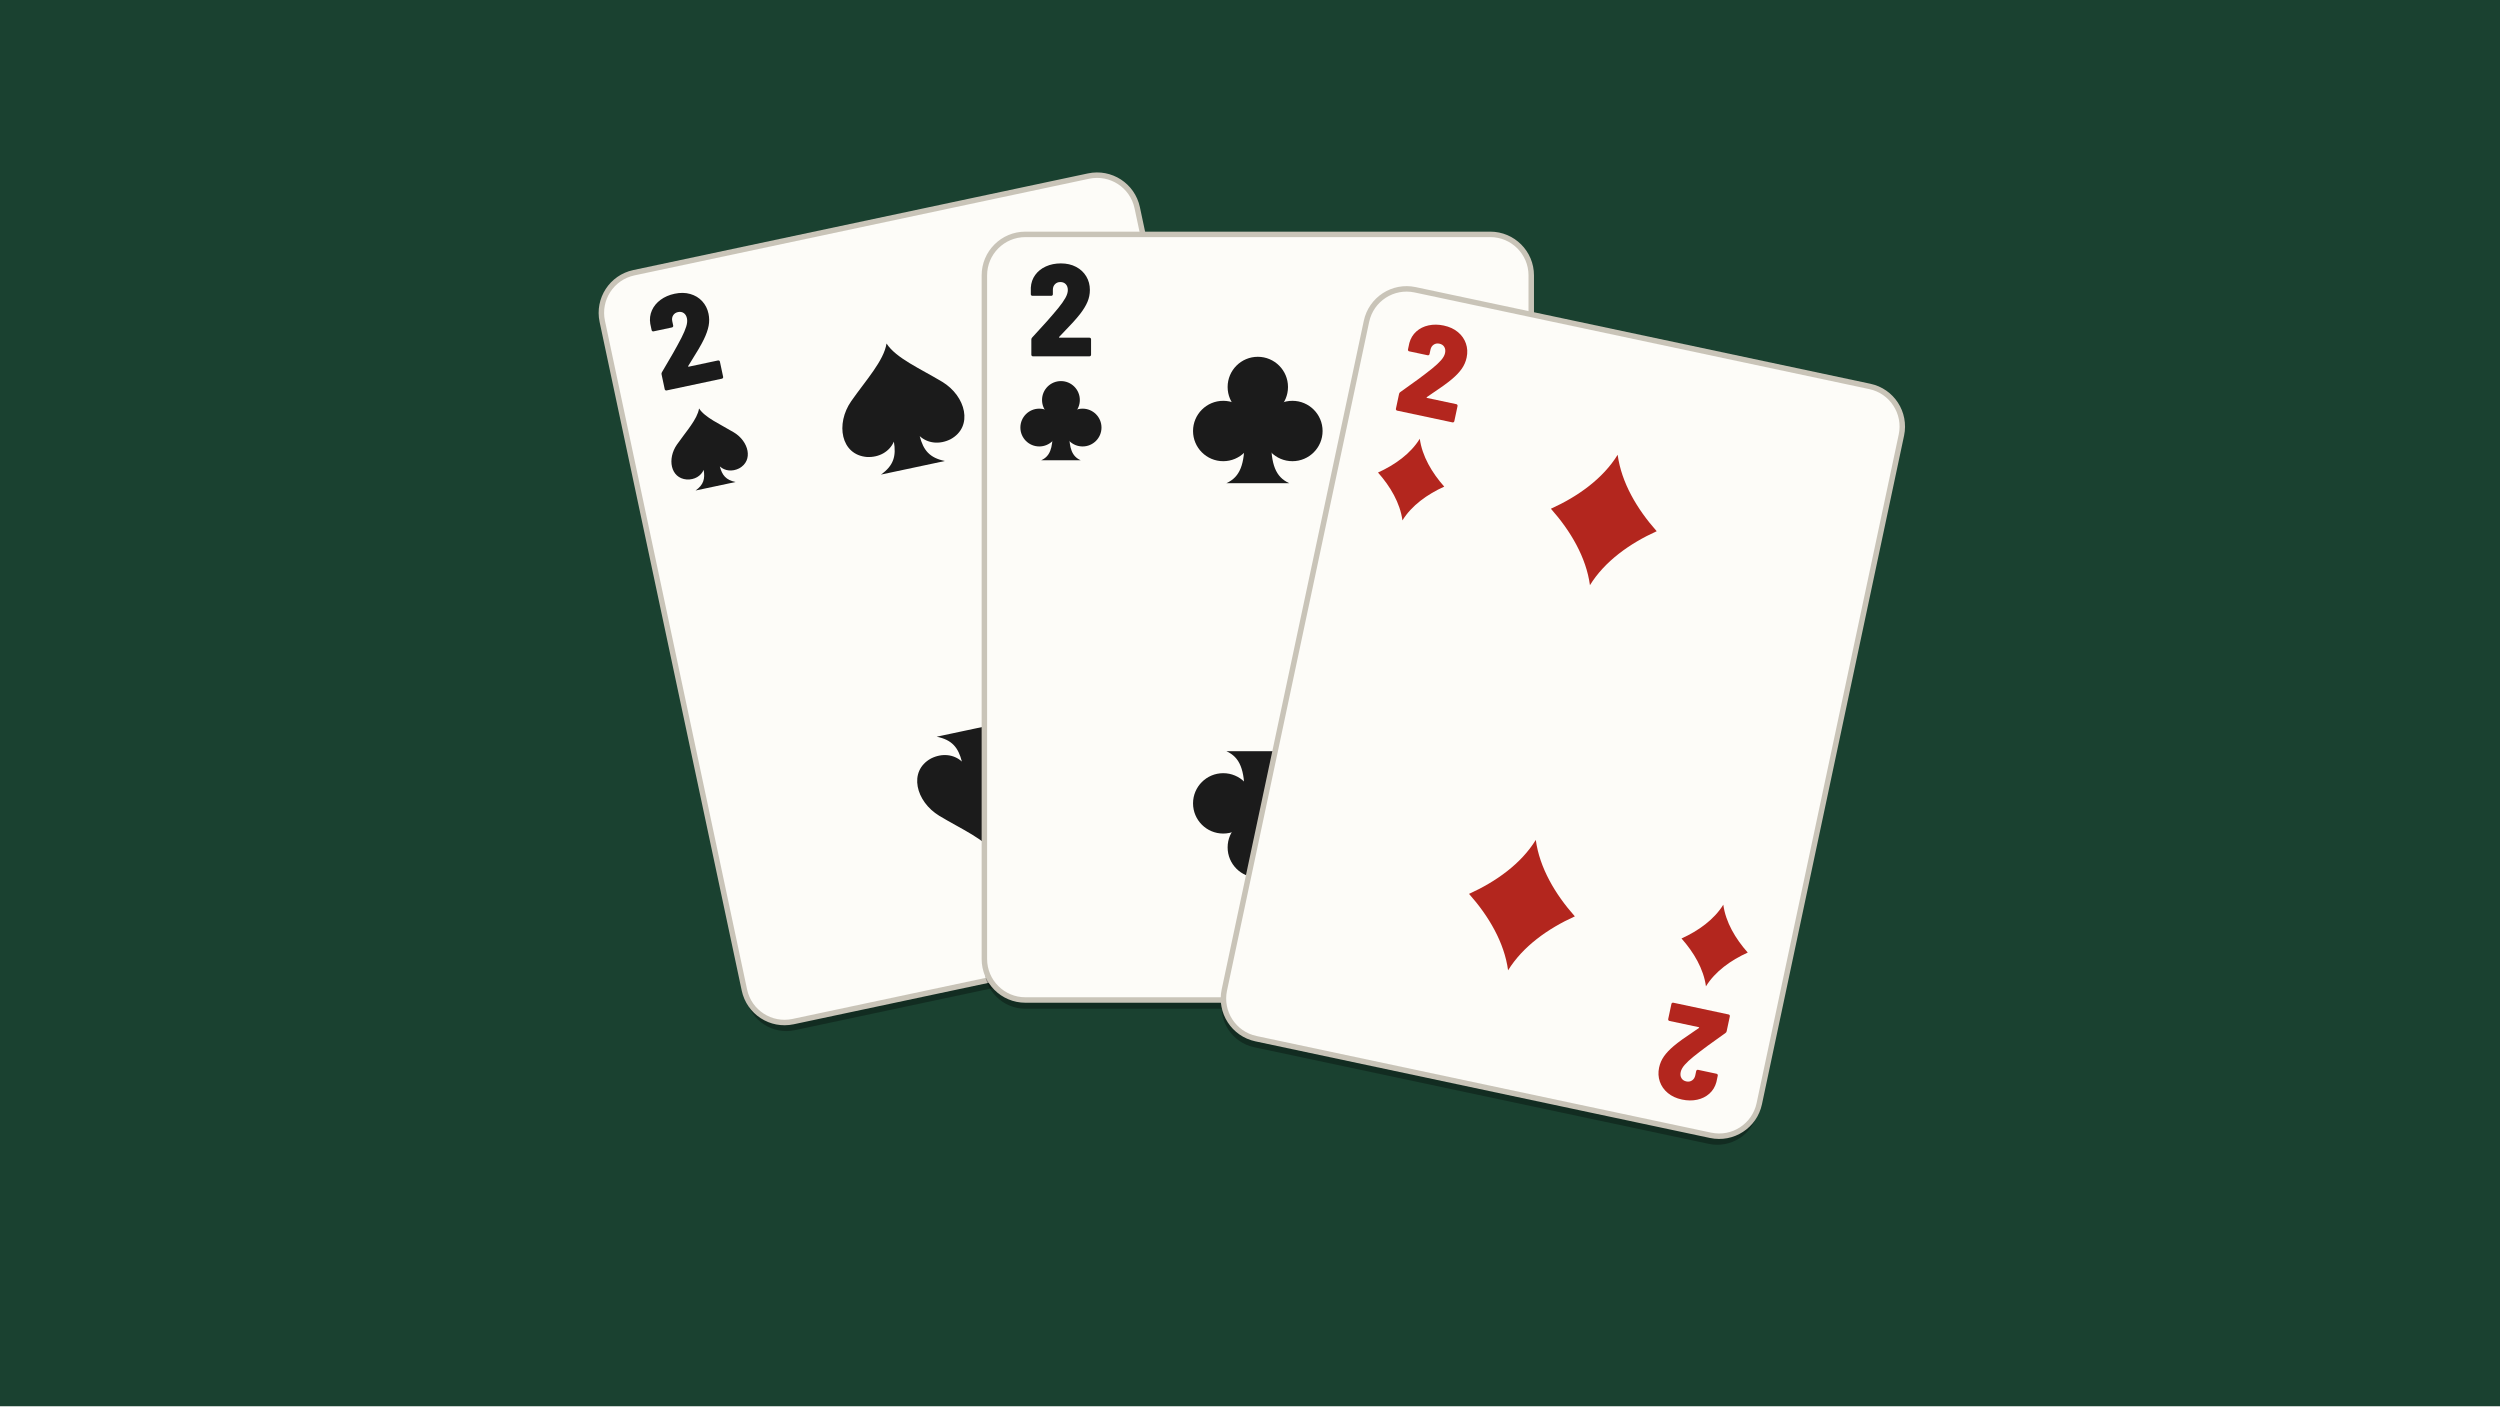
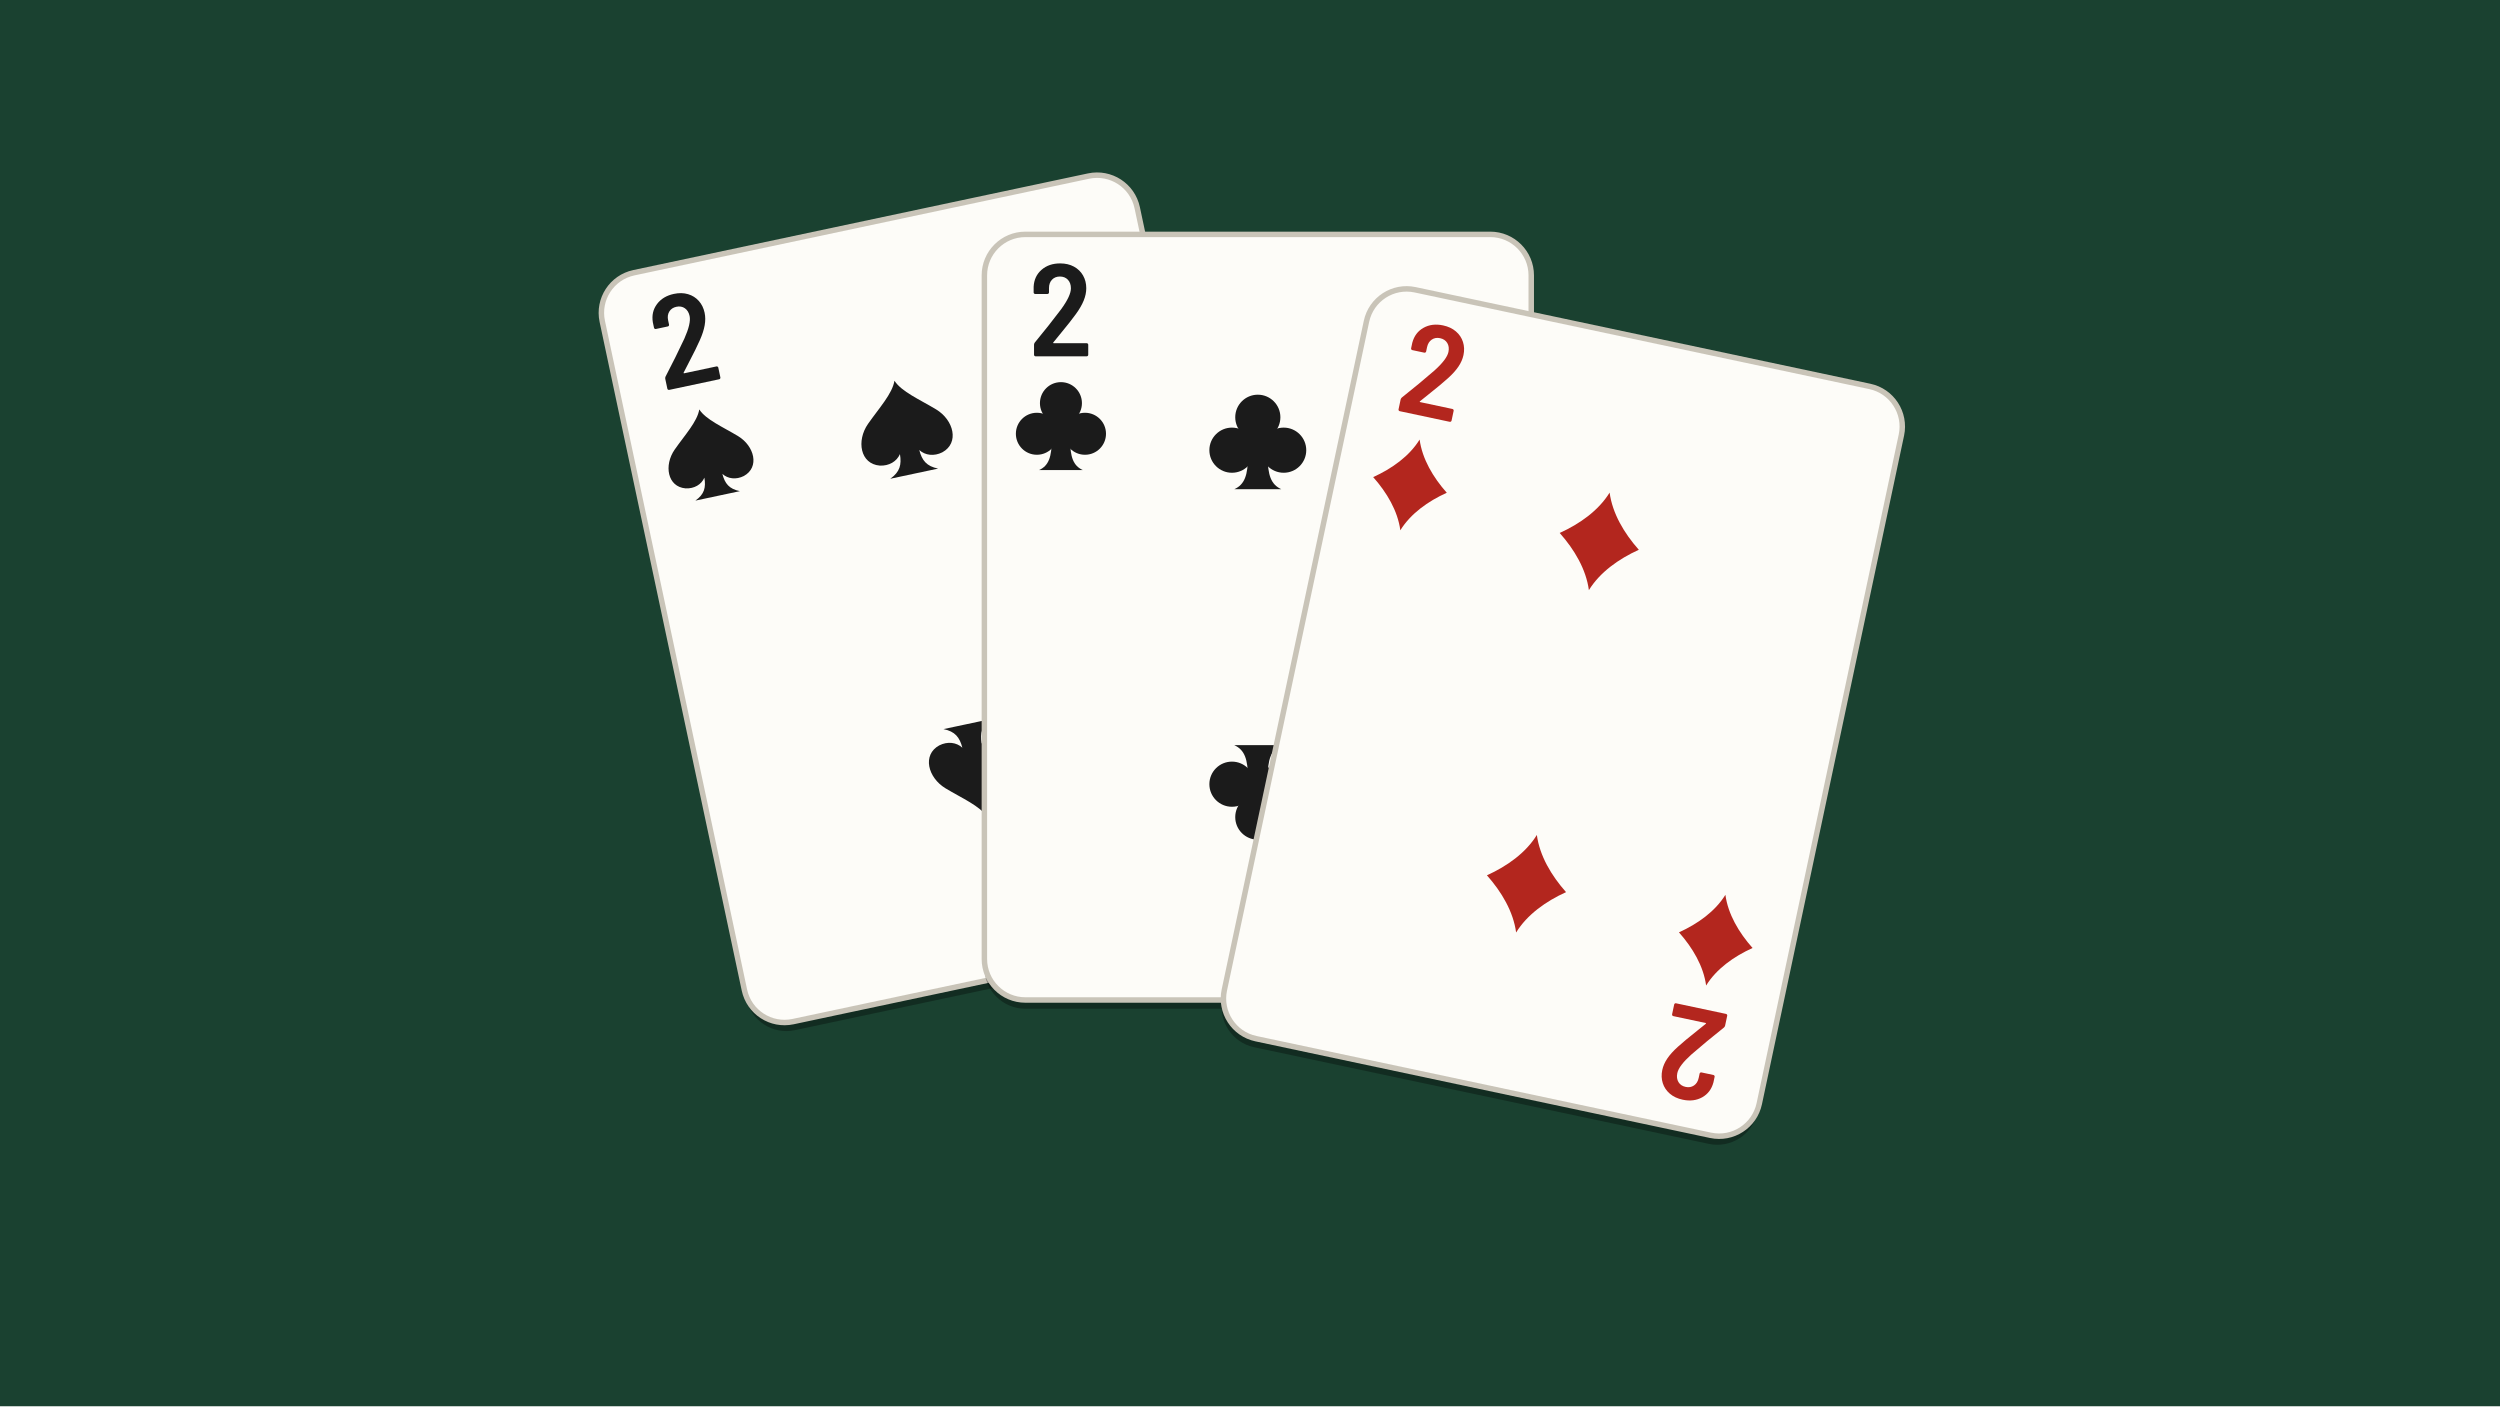
<svg xmlns="http://www.w3.org/2000/svg" width="320" height="180" viewBox="0 0 320 180">
  <defs>
-     <symbol id="zs-art-3c742b66eb" viewBox="0 0 100 140" fill="currentColor" aria-hidden="true">
+     <symbol id="zs-art-0bcb8cd5e0" viewBox="0 0 100 140" fill="currentColor" aria-hidden="true">
      <g class="zc-idx-std">
-         <path class="zc-gl" transform="translate(8.492 5.5) scale(1.2)" d="M4.38 11.16L8.94 11.16Q9.04 11.16 9.11 11.23Q9.18 11.3 9.18 11.4L9.18 13.76Q9.18 13.86 9.11 13.93Q9.04 14 8.94 14L0.32 14Q0.22 14 0.15 13.93Q0.08 13.86 0.08 13.76L0.08 11.44Q0.08 11.26 0.2 11.14Q2.7 8.46 4.22 6.6Q4.9 5.76 5.27 5.1Q5.64 4.44 5.64 3.9Q5.64 3.34 5.33 3.01Q5.02 2.68 4.5 2.68Q4 2.68 3.68 3.01Q3.36 3.34 3.36 3.86L3.36 4.54Q3.36 4.64 3.29 4.71Q3.22 4.78 3.12 4.78L0.24 4.78Q0.14 4.78 0.07 4.71Q0 4.64 0 4.54L0 3.54Q0.06 2.44 0.67 1.6Q1.28 0.76 2.3 0.3Q3.32 -0.16 4.58 -0.16Q5.9 -0.16 6.9 0.37Q7.9 0.9 8.45 1.82Q9 2.74 9 3.88Q9 4.84 8.63 5.71Q8.26 6.58 7.5 7.56Q6.68 8.62 4.78 10.56L4.32 11.04Q4.28 11.08 4.3 11.12Q4.32 11.16 4.38 11.16Z" fill="currentColor" />
-         <g transform="translate(14 34.1) scale(0.72)">
+         <path class="zc-gl" transform="translate(9.008 5.5) scale(1.2)" d="M3.06 12L8.08 12Q8.18 12 8.25 12.07Q8.32 12.14 8.32 12.24L8.32 13.76Q8.32 13.86 8.25 13.93Q8.18 14 8.08 14L0.3 14Q0.2 14 0.13 13.93Q0.06 13.86 0.06 13.76L0.06 12.22Q0.06 12.08 0.16 11.92Q2.34 9.28 4.18 6.84Q5.68 4.78 5.68 3.64Q5.68 2.82 5.22 2.33Q4.76 1.84 4 1.84Q3.26 1.84 2.8 2.32Q2.34 2.8 2.34 3.6L2.34 4.26Q2.34 4.36 2.27 4.43Q2.2 4.5 2.1 4.5L0.24 4.5Q0.14 4.5 0.07 4.43Q0 4.36 0 4.26L0 3.4Q0.08 1.8 1.2 0.82Q2.32 -0.16 4.04 -0.16Q5.24 -0.16 6.14 0.33Q7.04 0.82 7.53 1.68Q8.02 2.54 8.02 3.62Q8.02 4.54 7.63 5.5Q7.24 6.46 6.44 7.56Q5.7 8.6 3.98 10.68Q3.64 11.08 3 11.88Q2.96 11.92 2.98 11.96Q3 12 3.06 12Z" fill="currentColor" />
+         <g transform="translate(14 35.1) scale(0.8)">
          <use href="#zc-s-3" />
        </g>
      </g>
      <g class="zc-idx-std" transform="rotate(180 50 70)">
-         <path class="zc-gl" transform="translate(8.492 5.5) scale(1.2)" d="M4.38 11.16L8.94 11.16Q9.04 11.16 9.11 11.23Q9.18 11.3 9.18 11.4L9.18 13.76Q9.18 13.86 9.11 13.93Q9.04 14 8.94 14L0.32 14Q0.22 14 0.15 13.93Q0.08 13.86 0.08 13.76L0.08 11.44Q0.08 11.26 0.2 11.14Q2.7 8.46 4.22 6.6Q4.9 5.76 5.27 5.1Q5.64 4.44 5.64 3.9Q5.64 3.34 5.33 3.01Q5.02 2.68 4.5 2.68Q4 2.68 3.68 3.01Q3.36 3.34 3.36 3.86L3.36 4.54Q3.36 4.64 3.29 4.71Q3.22 4.78 3.12 4.78L0.24 4.78Q0.14 4.78 0.07 4.71Q0 4.64 0 4.54L0 3.54Q0.06 2.44 0.67 1.6Q1.28 0.76 2.3 0.3Q3.32 -0.16 4.58 -0.16Q5.9 -0.16 6.9 0.37Q7.9 0.9 8.45 1.82Q9 2.74 9 3.88Q9 4.84 8.63 5.71Q8.26 6.58 7.5 7.56Q6.68 8.62 4.78 10.56L4.32 11.04Q4.28 11.08 4.3 11.12Q4.32 11.16 4.38 11.16Z" fill="currentColor" />
-         <g transform="translate(14 34.1) scale(0.72)">
+         <path class="zc-gl" transform="translate(9.008 5.5) scale(1.2)" d="M3.06 12L8.08 12Q8.18 12 8.25 12.07Q8.32 12.14 8.32 12.24L8.32 13.76Q8.32 13.86 8.25 13.93Q8.18 14 8.08 14L0.3 14Q0.2 14 0.13 13.93Q0.06 13.86 0.06 13.76L0.06 12.22Q0.06 12.08 0.16 11.92Q2.34 9.28 4.18 6.84Q5.68 4.78 5.68 3.64Q5.68 2.82 5.22 2.33Q4.76 1.84 4 1.84Q3.26 1.84 2.8 2.32Q2.34 2.8 2.34 3.6L2.34 4.26Q2.34 4.36 2.27 4.43Q2.2 4.5 2.1 4.5L0.24 4.5Q0.14 4.5 0.07 4.43Q0 4.36 0 4.26L0 3.4Q0.08 1.8 1.2 0.82Q2.32 -0.16 4.04 -0.16Q5.24 -0.16 6.14 0.33Q7.04 0.82 7.53 1.68Q8.02 2.54 8.02 3.62Q8.02 4.54 7.63 5.5Q7.24 6.46 6.44 7.56Q5.7 8.6 3.98 10.68Q3.64 11.08 3 11.88Q2.96 11.92 2.98 11.96Q3 12 3.06 12Z" fill="currentColor" />
+         <g transform="translate(14 35.1) scale(0.8)">
          <use href="#zc-s-3" />
        </g>
      </g>
      <g class="zc-idx-row" display="none">
-         <path class="zc-gl" transform="translate(6 6) scale(2.1)" d="M4.38 11.16L8.94 11.16Q9.04 11.16 9.11 11.23Q9.18 11.3 9.18 11.4L9.18 13.76Q9.18 13.86 9.11 13.93Q9.04 14 8.94 14L0.32 14Q0.22 14 0.15 13.93Q0.08 13.86 0.08 13.76L0.08 11.44Q0.08 11.26 0.2 11.14Q2.7 8.46 4.22 6.6Q4.9 5.76 5.27 5.1Q5.64 4.44 5.64 3.9Q5.64 3.34 5.33 3.01Q5.02 2.68 4.5 2.68Q4 2.68 3.68 3.01Q3.36 3.34 3.36 3.86L3.36 4.54Q3.36 4.64 3.29 4.71Q3.22 4.78 3.12 4.78L0.24 4.78Q0.14 4.78 0.07 4.71Q0 4.64 0 4.54L0 3.54Q0.06 2.44 0.67 1.6Q1.28 0.76 2.3 0.3Q3.32 -0.16 4.58 -0.16Q5.9 -0.16 6.9 0.37Q7.9 0.9 8.45 1.82Q9 2.74 9 3.88Q9 4.84 8.63 5.71Q8.26 6.58 7.5 7.56Q6.68 8.62 4.78 10.56L4.32 11.04Q4.28 11.08 4.3 11.12Q4.32 11.16 4.38 11.16Z" fill="currentColor" />
+         <path class="zc-gl" transform="translate(6 6) scale(2.1)" d="M3.06 12L8.08 12Q8.18 12 8.25 12.07Q8.32 12.14 8.32 12.24L8.32 13.76Q8.32 13.86 8.25 13.93Q8.18 14 8.08 14L0.3 14Q0.2 14 0.13 13.93Q0.06 13.86 0.06 13.76L0.06 12.22Q0.06 12.08 0.16 11.92Q2.34 9.28 4.18 6.84Q5.68 4.78 5.68 3.64Q5.68 2.82 5.22 2.33Q4.76 1.84 4 1.84Q3.26 1.84 2.8 2.32Q2.34 2.8 2.34 3.6L2.34 4.26Q2.34 4.36 2.27 4.43Q2.2 4.5 2.1 4.5L0.24 4.5Q0.14 4.5 0.07 4.43Q0 4.36 0 4.26L0 3.4Q0.08 1.8 1.2 0.82Q2.32 -0.16 4.04 -0.16Q5.24 -0.16 6.14 0.33Q7.04 0.82 7.53 1.68Q8.02 2.54 8.02 3.62Q8.02 4.54 7.63 5.5Q7.24 6.46 6.44 7.56Q5.7 8.6 3.98 10.68Q3.64 11.08 3 11.88Q2.96 11.92 2.98 11.96Q3 12 3.06 12Z" fill="currentColor" />
        <g transform="translate(63 23) scale(1.25)">
          <use href="#zc-s-3" />
        </g>
      </g>
      <g class="zc-big">
-         <g transform="translate(50 34) scale(1.15)">
+         <g transform="translate(50 38) scale(0.86)">
          <use href="#zc-s-3" />
        </g>
-         <g transform="translate(50 106) rotate(180) scale(1.15)">
+         <g transform="translate(50 102) rotate(180) scale(0.86)">
          <use href="#zc-s-3" />
        </g>
      </g>
      <g class="zc-small" display="none">
        <g transform="translate(50 92) scale(3.1)">
          <use href="#zc-s-3" />
        </g>
      </g>
    </symbol>
-     <symbol id="zs-art-092bfbb4a8" viewBox="0 0 100 140" fill="currentColor" aria-hidden="true">
+     <symbol id="zs-art-fce3048cfd" viewBox="0 0 100 140" fill="currentColor" aria-hidden="true">
      <g class="zc-idx-std">
-         <path class="zc-gl" transform="translate(8.492 5.5) scale(1.2)" d="M4.38 11.16L8.94 11.16Q9.04 11.16 9.11 11.23Q9.18 11.3 9.18 11.4L9.18 13.76Q9.18 13.86 9.11 13.93Q9.04 14 8.94 14L0.32 14Q0.22 14 0.15 13.93Q0.08 13.86 0.08 13.76L0.08 11.44Q0.08 11.26 0.2 11.14Q2.7 8.46 4.22 6.6Q4.9 5.76 5.27 5.1Q5.64 4.44 5.64 3.9Q5.64 3.34 5.33 3.01Q5.02 2.68 4.5 2.68Q4 2.68 3.68 3.01Q3.36 3.34 3.36 3.86L3.36 4.54Q3.36 4.64 3.29 4.71Q3.22 4.78 3.12 4.78L0.24 4.78Q0.14 4.78 0.07 4.71Q0 4.64 0 4.54L0 3.54Q0.06 2.44 0.67 1.6Q1.28 0.76 2.3 0.3Q3.32 -0.16 4.58 -0.16Q5.9 -0.16 6.9 0.37Q7.9 0.9 8.45 1.82Q9 2.74 9 3.88Q9 4.84 8.63 5.71Q8.26 6.58 7.5 7.56Q6.68 8.62 4.78 10.56L4.32 11.04Q4.28 11.08 4.3 11.12Q4.32 11.16 4.38 11.16Z" fill="currentColor" />
-         <g transform="translate(14 34.1) scale(0.72)">
+         <path class="zc-gl" transform="translate(9.008 5.5) scale(1.2)" d="M3.06 12L8.08 12Q8.18 12 8.25 12.07Q8.32 12.14 8.32 12.24L8.32 13.76Q8.32 13.86 8.25 13.93Q8.18 14 8.08 14L0.3 14Q0.2 14 0.13 13.93Q0.06 13.86 0.06 13.76L0.06 12.22Q0.06 12.08 0.16 11.92Q2.34 9.28 4.18 6.84Q5.68 4.78 5.68 3.64Q5.68 2.82 5.22 2.33Q4.76 1.84 4 1.84Q3.26 1.84 2.8 2.32Q2.34 2.8 2.34 3.6L2.34 4.26Q2.34 4.36 2.27 4.43Q2.2 4.5 2.1 4.5L0.24 4.5Q0.14 4.5 0.07 4.43Q0 4.36 0 4.26L0 3.4Q0.08 1.8 1.2 0.82Q2.32 -0.16 4.04 -0.16Q5.24 -0.16 6.14 0.33Q7.04 0.82 7.53 1.68Q8.02 2.54 8.02 3.62Q8.02 4.54 7.63 5.5Q7.24 6.46 6.44 7.56Q5.7 8.6 3.98 10.68Q3.64 11.08 3 11.88Q2.96 11.92 2.98 11.96Q3 12 3.06 12Z" fill="currentColor" />
+         <g transform="translate(14 35.1) scale(0.8)">
          <use href="#zc-s-0" />
        </g>
      </g>
      <g class="zc-idx-std" transform="rotate(180 50 70)">
-         <path class="zc-gl" transform="translate(8.492 5.5) scale(1.2)" d="M4.38 11.16L8.94 11.16Q9.04 11.16 9.11 11.23Q9.18 11.3 9.18 11.4L9.18 13.76Q9.18 13.86 9.11 13.93Q9.04 14 8.94 14L0.32 14Q0.22 14 0.15 13.93Q0.08 13.86 0.08 13.76L0.08 11.44Q0.08 11.26 0.2 11.14Q2.7 8.46 4.22 6.6Q4.9 5.76 5.27 5.1Q5.64 4.44 5.64 3.9Q5.64 3.34 5.33 3.01Q5.02 2.68 4.5 2.68Q4 2.68 3.68 3.01Q3.36 3.34 3.36 3.86L3.36 4.54Q3.36 4.64 3.29 4.71Q3.22 4.78 3.12 4.78L0.24 4.78Q0.14 4.78 0.07 4.71Q0 4.64 0 4.54L0 3.54Q0.06 2.44 0.67 1.6Q1.28 0.76 2.3 0.3Q3.32 -0.16 4.58 -0.16Q5.9 -0.16 6.9 0.37Q7.9 0.9 8.45 1.82Q9 2.74 9 3.88Q9 4.84 8.63 5.71Q8.26 6.58 7.5 7.56Q6.68 8.62 4.78 10.56L4.32 11.04Q4.28 11.08 4.3 11.12Q4.32 11.16 4.38 11.16Z" fill="currentColor" />
-         <g transform="translate(14 34.1) scale(0.72)">
+         <path class="zc-gl" transform="translate(9.008 5.5) scale(1.2)" d="M3.06 12L8.08 12Q8.18 12 8.25 12.07Q8.32 12.14 8.32 12.24L8.32 13.76Q8.32 13.86 8.25 13.93Q8.18 14 8.08 14L0.3 14Q0.2 14 0.13 13.93Q0.06 13.86 0.06 13.76L0.06 12.22Q0.06 12.08 0.16 11.92Q2.34 9.28 4.18 6.84Q5.68 4.78 5.68 3.64Q5.68 2.82 5.22 2.33Q4.76 1.84 4 1.84Q3.26 1.84 2.8 2.32Q2.34 2.8 2.34 3.6L2.34 4.26Q2.34 4.36 2.27 4.43Q2.2 4.5 2.1 4.5L0.24 4.5Q0.14 4.5 0.07 4.43Q0 4.36 0 4.26L0 3.4Q0.08 1.8 1.2 0.82Q2.32 -0.16 4.04 -0.16Q5.24 -0.16 6.14 0.33Q7.04 0.82 7.53 1.68Q8.02 2.54 8.02 3.62Q8.02 4.54 7.63 5.5Q7.24 6.46 6.44 7.56Q5.7 8.6 3.98 10.68Q3.64 11.08 3 11.88Q2.96 11.92 2.98 11.96Q3 12 3.06 12Z" fill="currentColor" />
+         <g transform="translate(14 35.1) scale(0.8)">
          <use href="#zc-s-0" />
        </g>
      </g>
      <g class="zc-idx-row" display="none">
-         <path class="zc-gl" transform="translate(6 6) scale(2.1)" d="M4.38 11.16L8.94 11.16Q9.04 11.16 9.11 11.23Q9.18 11.3 9.18 11.4L9.18 13.76Q9.18 13.86 9.11 13.93Q9.04 14 8.94 14L0.32 14Q0.22 14 0.15 13.93Q0.08 13.86 0.08 13.76L0.08 11.44Q0.08 11.26 0.2 11.14Q2.7 8.46 4.22 6.6Q4.9 5.76 5.27 5.1Q5.64 4.44 5.64 3.9Q5.64 3.34 5.33 3.01Q5.02 2.68 4.5 2.68Q4 2.68 3.68 3.01Q3.36 3.34 3.36 3.86L3.36 4.54Q3.36 4.64 3.29 4.71Q3.22 4.78 3.12 4.78L0.24 4.78Q0.14 4.78 0.07 4.71Q0 4.64 0 4.54L0 3.54Q0.06 2.44 0.67 1.6Q1.28 0.76 2.3 0.3Q3.32 -0.16 4.58 -0.16Q5.9 -0.16 6.9 0.37Q7.9 0.9 8.45 1.82Q9 2.74 9 3.88Q9 4.84 8.63 5.71Q8.26 6.58 7.5 7.56Q6.68 8.62 4.78 10.56L4.32 11.04Q4.28 11.08 4.3 11.12Q4.32 11.16 4.38 11.16Z" fill="currentColor" />
+         <path class="zc-gl" transform="translate(6 6) scale(2.1)" d="M3.06 12L8.08 12Q8.18 12 8.25 12.07Q8.32 12.14 8.32 12.24L8.32 13.76Q8.32 13.86 8.25 13.93Q8.18 14 8.08 14L0.3 14Q0.2 14 0.13 13.93Q0.06 13.86 0.06 13.76L0.06 12.22Q0.06 12.08 0.16 11.92Q2.34 9.28 4.18 6.84Q5.68 4.78 5.68 3.64Q5.68 2.82 5.22 2.33Q4.76 1.84 4 1.84Q3.26 1.84 2.8 2.32Q2.34 2.8 2.34 3.6L2.34 4.26Q2.34 4.36 2.27 4.43Q2.2 4.5 2.1 4.5L0.24 4.5Q0.14 4.5 0.07 4.43Q0 4.36 0 4.26L0 3.4Q0.08 1.8 1.2 0.82Q2.32 -0.16 4.04 -0.16Q5.24 -0.16 6.14 0.33Q7.04 0.82 7.53 1.68Q8.02 2.54 8.02 3.62Q8.02 4.54 7.63 5.5Q7.24 6.46 6.44 7.56Q5.7 8.6 3.98 10.68Q3.64 11.08 3 11.88Q2.96 11.92 2.98 11.96Q3 12 3.06 12Z" fill="currentColor" />
        <g transform="translate(63 23) scale(1.25)">
          <use href="#zc-s-0" />
        </g>
      </g>
      <g class="zc-big">
-         <g transform="translate(50 34) scale(1.15)">
+         <g transform="translate(50 38) scale(0.86)">
          <use href="#zc-s-0" />
        </g>
-         <g transform="translate(50 106) rotate(180) scale(1.15)">
+         <g transform="translate(50 102) rotate(180) scale(0.86)">
          <use href="#zc-s-0" />
        </g>
      </g>
      <g class="zc-small" display="none">
        <g transform="translate(50 92) scale(3.1)">
          <use href="#zc-s-0" />
        </g>
      </g>
    </symbol>
-     <symbol id="zs-art-701524d6bf" viewBox="0 0 100 140" fill="currentColor" aria-hidden="true">
+     <symbol id="zs-art-dd8319e615" viewBox="0 0 100 140" fill="currentColor" aria-hidden="true">
      <g class="zc-idx-std">
-         <path class="zc-gl" transform="translate(8.492 5.5) scale(1.2)" d="M4.38 11.16L8.94 11.16Q9.04 11.16 9.11 11.23Q9.18 11.3 9.18 11.4L9.18 13.76Q9.18 13.86 9.11 13.93Q9.04 14 8.94 14L0.32 14Q0.22 14 0.15 13.93Q0.08 13.86 0.08 13.76L0.08 11.44Q0.08 11.26 0.2 11.14Q2.7 8.46 4.22 6.6Q4.9 5.76 5.27 5.1Q5.64 4.44 5.64 3.9Q5.64 3.34 5.33 3.01Q5.02 2.68 4.5 2.68Q4 2.68 3.68 3.01Q3.36 3.34 3.36 3.86L3.36 4.54Q3.36 4.64 3.29 4.71Q3.22 4.78 3.12 4.78L0.24 4.78Q0.14 4.78 0.07 4.71Q0 4.64 0 4.54L0 3.54Q0.06 2.44 0.67 1.6Q1.28 0.76 2.3 0.3Q3.32 -0.16 4.58 -0.16Q5.9 -0.16 6.9 0.37Q7.9 0.9 8.45 1.82Q9 2.74 9 3.88Q9 4.84 8.63 5.71Q8.26 6.58 7.5 7.56Q6.68 8.62 4.78 10.56L4.32 11.04Q4.28 11.08 4.3 11.12Q4.32 11.16 4.38 11.16Z" fill="currentColor" />
-         <g transform="translate(14 34.1) scale(0.72)">
+         <path class="zc-gl" transform="translate(9.008 5.5) scale(1.2)" d="M3.06 12L8.08 12Q8.18 12 8.25 12.07Q8.32 12.14 8.32 12.24L8.32 13.76Q8.32 13.86 8.25 13.93Q8.18 14 8.08 14L0.3 14Q0.2 14 0.13 13.93Q0.06 13.86 0.06 13.76L0.06 12.22Q0.06 12.08 0.16 11.92Q2.34 9.28 4.18 6.84Q5.68 4.78 5.68 3.64Q5.68 2.82 5.22 2.33Q4.76 1.84 4 1.84Q3.26 1.84 2.8 2.32Q2.34 2.8 2.34 3.6L2.34 4.26Q2.34 4.36 2.27 4.43Q2.2 4.5 2.1 4.5L0.24 4.5Q0.14 4.5 0.07 4.43Q0 4.36 0 4.26L0 3.4Q0.08 1.8 1.2 0.82Q2.32 -0.16 4.04 -0.16Q5.24 -0.16 6.14 0.33Q7.04 0.82 7.53 1.68Q8.02 2.54 8.02 3.62Q8.02 4.54 7.63 5.5Q7.24 6.46 6.44 7.56Q5.7 8.6 3.98 10.68Q3.64 11.08 3 11.88Q2.96 11.92 2.98 11.96Q3 12 3.06 12Z" fill="currentColor" />
+         <g transform="translate(14 35.1) scale(0.8)">
          <use href="#zc-s-1" />
        </g>
      </g>
      <g class="zc-idx-std" transform="rotate(180 50 70)">
-         <path class="zc-gl" transform="translate(8.492 5.5) scale(1.2)" d="M4.38 11.16L8.94 11.16Q9.04 11.16 9.11 11.23Q9.18 11.3 9.18 11.4L9.18 13.76Q9.18 13.86 9.11 13.93Q9.04 14 8.94 14L0.32 14Q0.22 14 0.15 13.93Q0.08 13.86 0.08 13.76L0.08 11.44Q0.08 11.26 0.2 11.14Q2.7 8.46 4.22 6.6Q4.9 5.76 5.27 5.1Q5.64 4.44 5.64 3.9Q5.64 3.34 5.33 3.01Q5.02 2.68 4.5 2.68Q4 2.68 3.68 3.01Q3.36 3.34 3.36 3.86L3.36 4.54Q3.36 4.64 3.29 4.71Q3.22 4.78 3.12 4.78L0.24 4.78Q0.14 4.78 0.07 4.71Q0 4.64 0 4.54L0 3.54Q0.06 2.44 0.67 1.6Q1.28 0.76 2.3 0.3Q3.32 -0.16 4.58 -0.16Q5.9 -0.16 6.9 0.37Q7.9 0.9 8.45 1.82Q9 2.74 9 3.88Q9 4.84 8.63 5.71Q8.26 6.58 7.5 7.56Q6.68 8.62 4.78 10.56L4.32 11.04Q4.28 11.08 4.3 11.12Q4.32 11.16 4.38 11.16Z" fill="currentColor" />
-         <g transform="translate(14 34.1) scale(0.72)">
+         <path class="zc-gl" transform="translate(9.008 5.5) scale(1.2)" d="M3.06 12L8.08 12Q8.18 12 8.25 12.07Q8.32 12.14 8.32 12.24L8.32 13.76Q8.32 13.86 8.25 13.93Q8.18 14 8.08 14L0.3 14Q0.2 14 0.13 13.93Q0.06 13.86 0.06 13.76L0.06 12.22Q0.06 12.08 0.16 11.92Q2.34 9.28 4.18 6.84Q5.68 4.78 5.68 3.64Q5.68 2.82 5.22 2.33Q4.76 1.84 4 1.84Q3.26 1.84 2.8 2.32Q2.34 2.8 2.34 3.6L2.34 4.26Q2.34 4.36 2.27 4.43Q2.2 4.5 2.1 4.5L0.24 4.5Q0.14 4.5 0.07 4.43Q0 4.36 0 4.26L0 3.4Q0.08 1.8 1.2 0.82Q2.32 -0.16 4.04 -0.16Q5.24 -0.16 6.14 0.33Q7.04 0.82 7.53 1.68Q8.02 2.54 8.02 3.62Q8.02 4.54 7.63 5.5Q7.24 6.46 6.44 7.56Q5.7 8.6 3.98 10.68Q3.64 11.08 3 11.88Q2.96 11.92 2.98 11.96Q3 12 3.06 12Z" fill="currentColor" />
+         <g transform="translate(14 35.1) scale(0.8)">
          <use href="#zc-s-1" />
        </g>
      </g>
      <g class="zc-idx-row" display="none">
-         <path class="zc-gl" transform="translate(6 6) scale(2.1)" d="M4.38 11.16L8.94 11.16Q9.04 11.16 9.11 11.23Q9.18 11.3 9.18 11.4L9.18 13.76Q9.18 13.86 9.11 13.93Q9.04 14 8.94 14L0.32 14Q0.22 14 0.15 13.93Q0.08 13.86 0.08 13.76L0.08 11.44Q0.08 11.26 0.2 11.14Q2.7 8.46 4.22 6.6Q4.9 5.76 5.27 5.1Q5.64 4.44 5.64 3.9Q5.64 3.34 5.33 3.01Q5.02 2.68 4.5 2.68Q4 2.68 3.68 3.01Q3.36 3.34 3.36 3.86L3.36 4.54Q3.36 4.64 3.29 4.71Q3.22 4.78 3.12 4.78L0.24 4.78Q0.14 4.78 0.07 4.71Q0 4.64 0 4.54L0 3.54Q0.06 2.44 0.67 1.6Q1.28 0.76 2.3 0.3Q3.32 -0.16 4.58 -0.16Q5.9 -0.16 6.9 0.37Q7.9 0.9 8.45 1.82Q9 2.74 9 3.88Q9 4.84 8.63 5.71Q8.26 6.58 7.5 7.56Q6.68 8.62 4.78 10.56L4.32 11.04Q4.28 11.08 4.3 11.12Q4.32 11.16 4.38 11.16Z" fill="currentColor" />
+         <path class="zc-gl" transform="translate(6 6) scale(2.1)" d="M3.06 12L8.08 12Q8.18 12 8.25 12.07Q8.32 12.14 8.32 12.24L8.32 13.76Q8.32 13.86 8.25 13.93Q8.18 14 8.08 14L0.3 14Q0.2 14 0.13 13.93Q0.06 13.86 0.06 13.76L0.06 12.22Q0.06 12.08 0.16 11.92Q2.34 9.28 4.18 6.84Q5.68 4.78 5.68 3.64Q5.68 2.82 5.22 2.33Q4.76 1.84 4 1.84Q3.26 1.84 2.8 2.32Q2.34 2.8 2.34 3.6L2.34 4.26Q2.34 4.36 2.27 4.43Q2.2 4.5 2.1 4.5L0.24 4.5Q0.14 4.5 0.07 4.43Q0 4.36 0 4.26L0 3.4Q0.08 1.8 1.2 0.82Q2.32 -0.16 4.04 -0.16Q5.24 -0.16 6.14 0.33Q7.04 0.82 7.53 1.68Q8.02 2.54 8.02 3.62Q8.02 4.54 7.63 5.5Q7.24 6.46 6.44 7.56Q5.7 8.6 3.98 10.68Q3.64 11.08 3 11.88Q2.96 11.92 2.98 11.96Q3 12 3.06 12Z" fill="currentColor" />
        <g transform="translate(63 23) scale(1.25)">
          <use href="#zc-s-1" />
        </g>
      </g>
      <g class="zc-big">
-         <g transform="translate(50 34) scale(1.15)">
+         <g transform="translate(50 38) scale(0.86)">
          <use href="#zc-s-1" />
        </g>
-         <g transform="translate(50 106) rotate(180) scale(1.15)">
+         <g transform="translate(50 102) rotate(180) scale(0.86)">
          <use href="#zc-s-1" />
        </g>
      </g>
      <g class="zc-small" display="none">
        <g transform="translate(50 92) scale(3.1)">
          <use href="#zc-s-1" />
        </g>
      </g>
    </symbol>
    <symbol id="zc-s-3" overflow="visible">
      <path d="M0-10.2C1-7.6 4.4-5.2 7.4-2.4 10.6 .6 10.8 5.6 6.8 6.8 4.9 7.3 3.1 6.7 2.1 5.3 2.2 7.6 2.9 9 5.2 10H-5.2C-2.9 9-2.2 7.6-2.1 5.3-3.1 6.7-4.9 7.3-6.8 6.8-10.8 5.6-10.6 .6-7.4-2.4-4.4-5.2-1 -7.6 0-10.2Z" />
    </symbol>
    <symbol id="zc-s-0" overflow="visible">
      <circle cy="-5.3" r="4.8" />
      <circle cx="-5.5" cy="1.7" r="4.8" />
      <circle cx="5.5" cy="1.7" r="4.8" />
      <circle cy="0.4" r="3.4" />
      <path d="M-2.1 3C-2.1 7-2.8 9-5 10H5C2.8 9 2.1 7 2.1 3Z" />
    </symbol>
    <symbol id="zc-s-1" overflow="visible">
      <path d="M0-10.6C1.5-6.4 4.8-2.8 8.6 0 4.8 2.8 1.5 6.4 0 10.6-1.5 6.4-4.8 2.8-8.6 0-4.8-2.8-1.5-6.4 0-10.6Z" />
    </symbol>
  </defs>
  <rect width="320" height="180" fill="#1a4130" />
  <g transform="translate(76 36) rotate(-12) scale(0.7)" style="color:#1b1b1b">
    <rect y="1.6" width="100" height="140" rx="7.5" fill="rgba(0,0,0,0.32)" />
    <rect width="100" height="140" rx="7.5" fill="#fdfcf8" stroke="#c9c4b8" />
-     <use href="#zs-art-3c742b66eb" width="100" height="140" />
+     <use href="#zs-art-0bcb8cd5e0" width="100" height="140" />
  </g>
  <g transform="translate(126 30) scale(0.7)" style="color:#1b1b1b">
    <rect y="1.6" width="100" height="140" rx="7.5" fill="rgba(0,0,0,0.32)" />
    <rect width="100" height="140" rx="7.5" fill="#fdfcf8" stroke="#c9c4b8" />
-     <use href="#zs-art-092bfbb4a8" width="100" height="140" />
+     <use href="#zs-art-fce3048cfd" width="100" height="140" />
  </g>
  <g transform="translate(176 36) rotate(12) scale(0.7)" style="color:#b3261e">
    <rect y="1.6" width="100" height="140" rx="7.5" fill="rgba(0,0,0,0.32)" />
    <rect width="100" height="140" rx="7.5" fill="#fdfcf8" stroke="#c9c4b8" />
-     <use href="#zs-art-701524d6bf" width="100" height="140" />
+     <use href="#zs-art-dd8319e615" width="100" height="140" />
  </g>
</svg>
